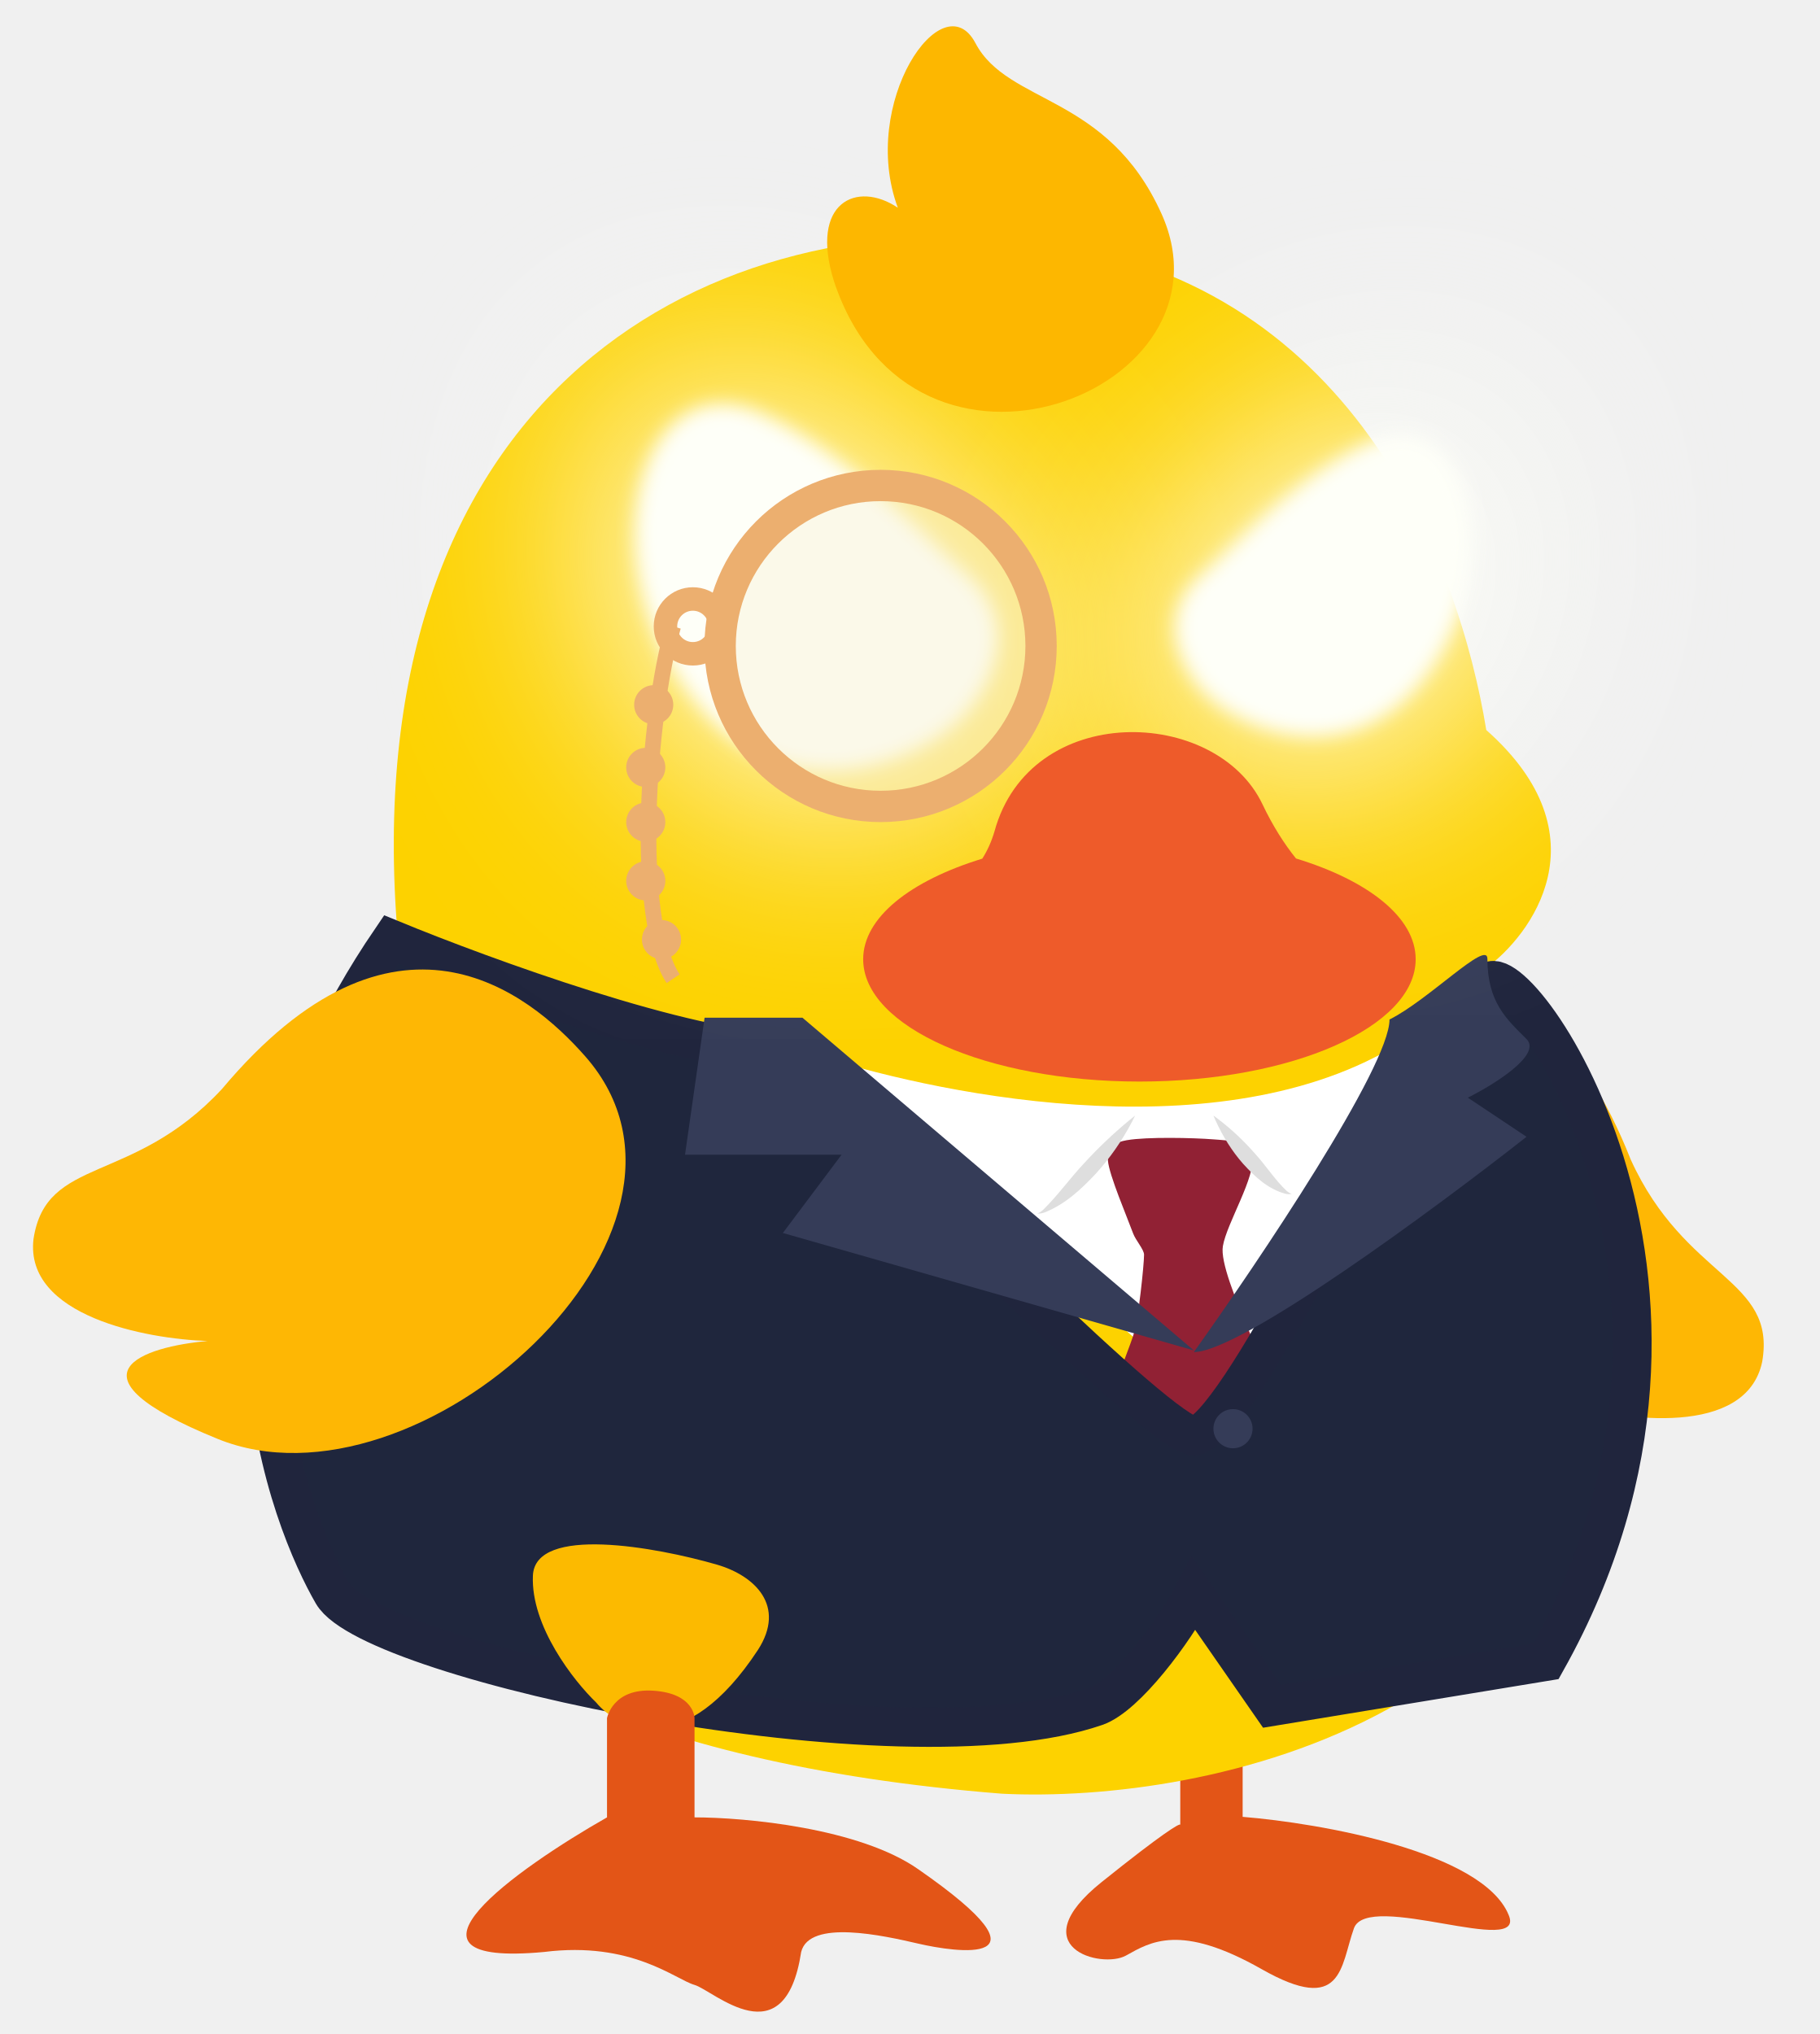
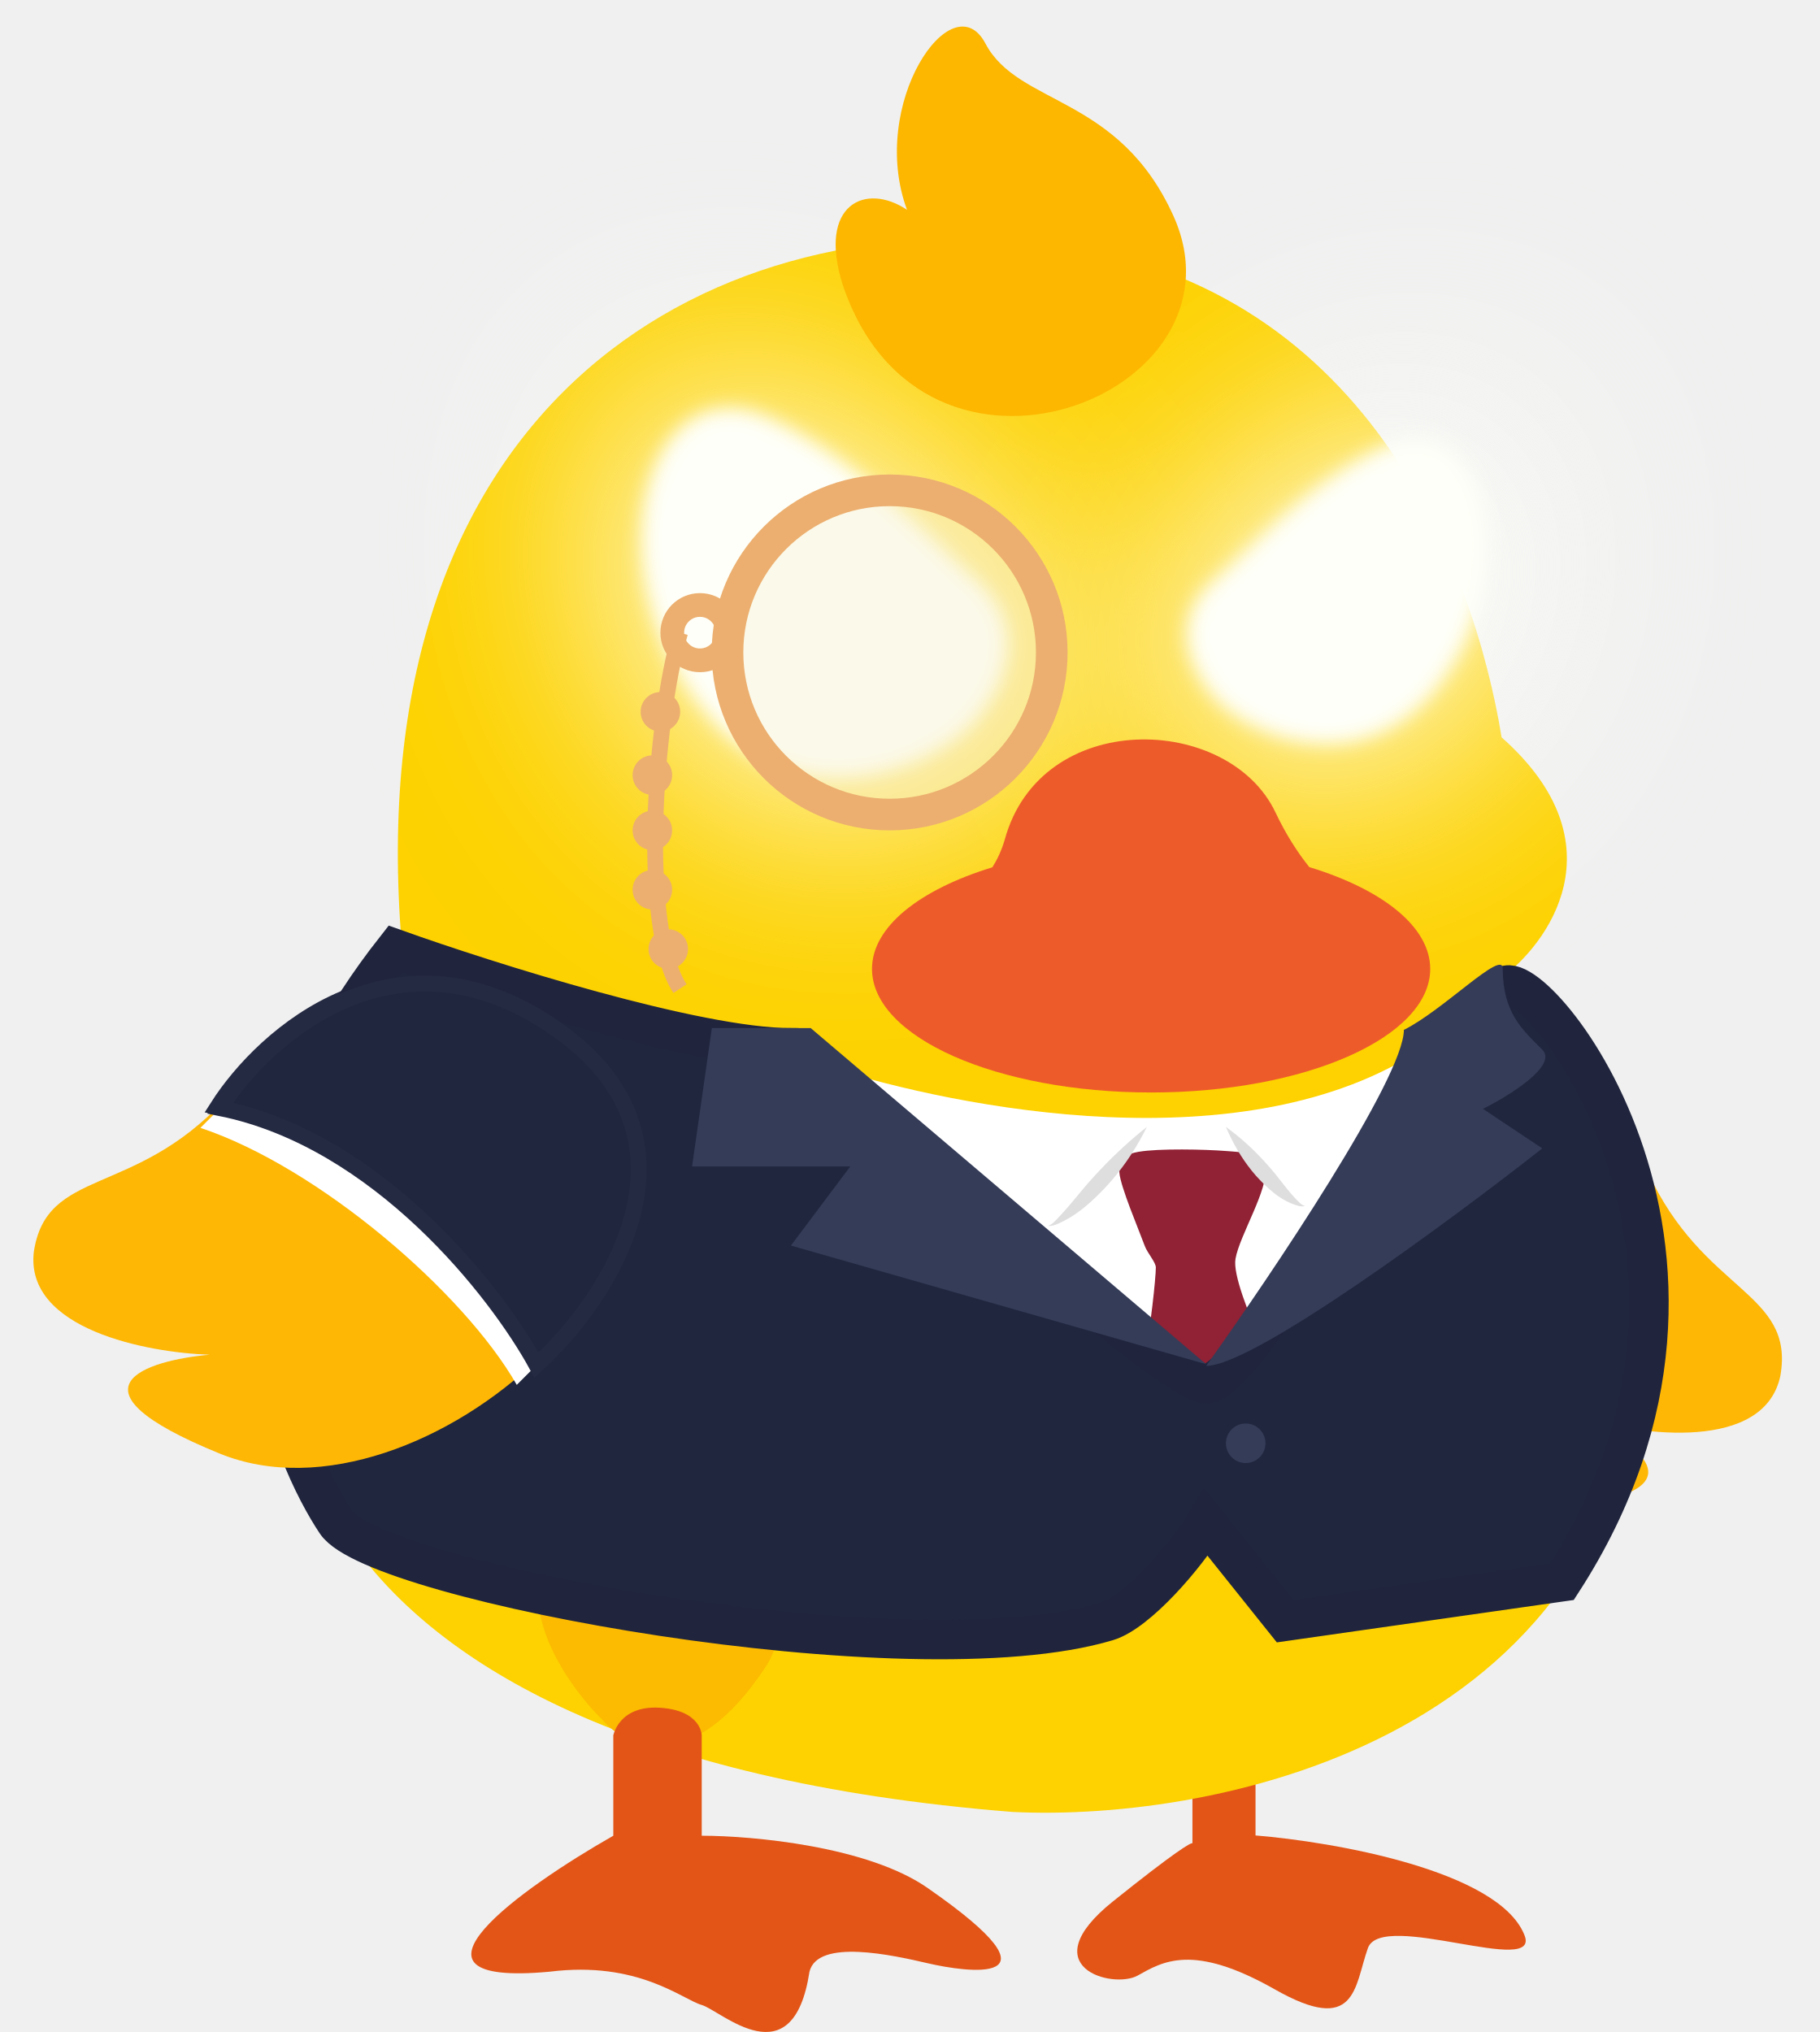
- <svg xmlns="http://www.w3.org/2000/svg" viewBox="0 0 68 76" width="68" height="76" fill="none" overflow="visible">
-   <g id="suit-wing-back" data-upper="">
-     <path d="M60.935 43.333C57.251 34.019 51.223 36.261 48.435 37.891C40.934 42.276 48.915 56.31 56.955 55.788C63.388 55.37 60.645 53.379 58.47 52.436C60.682 53.094 65.253 53.704 65.845 50.881C66.387 47.762 62.974 47.814 60.935 43.333Z" fill="#FEB704" />
-   </g>
-   <g id="suit-foot-back">
-     <path d="M46.432 67.886V63.516L44.101 63.719V68.178C44.068 68.127 43.457 68.484 41.161 70.325C38.119 72.764 41.161 73.577 42.073 73.069C42.986 72.561 44.101 71.85 47.142 73.577C50.184 75.305 50.082 73.476 50.589 72.053C51.096 70.63 57.078 73.171 56.368 71.545C55.395 69.187 49.339 68.123 46.432 67.886Z" fill="#E35517" />
-   </g>
-   <g id="suit-layer-2" data-upper="">
-     <path d="M38.569 8.989C50.527 10.317 54.513 21.011 55.535 27.277C60.031 31.262 57.17 34.974 55.535 36.166C57.306 36.779 60.849 40.171 60.849 48.836C60.44 64.284 45.076 67.397 37.445 67.022C9.136 64.774 9.033 49.653 12.406 46.588C11.425 40.376 13.632 36.234 14.859 34.94C13.224 15.323 25.692 7.558 38.569 8.989Z" fill="#FDD200" />
-   </g>
-   <g id="suit-layer-3" data-upper="">
-     <path d="M52.652 38.757C46.071 43.145 35.346 40.951 30.714 39.489L45.339 52.651C48.264 52.066 51.433 42.901 52.652 38.757Z" fill="white" />
-   </g>
-   <g id="suit-layer-4" data-upper="">
-     <path d="M42.116 42.602C42.839 42.475 44.582 42.511 45.353 42.573C45.82 42.611 46.722 42.633 46.802 43.144C46.931 43.979 45.839 45.696 45.693 46.562C45.498 47.711 47.898 52.098 48.195 53.593C48.233 53.785 48.287 53.955 48.254 54.158C48.206 54.447 44.924 56.992 44.608 57.039C44.127 57.109 43.201 57.068 42.843 56.682C42.552 56.368 41.006 54.531 40.961 54.286C40.834 53.61 42.105 50.698 42.376 49.798C42.535 49.272 42.749 47.249 42.748 46.881C42.748 46.69 42.435 46.345 42.34 46.088C42.114 45.474 41.442 43.903 41.399 43.372C41.356 42.841 41.648 42.684 42.118 42.6L42.116 42.602Z" fill="#912134" />
-   </g>
-   <g id="suit-layer-5" data-upper="">
-     <path d="M29.251 39.316C25.741 39.316 18.038 36.506 14.626 35.101C6.582 46.902 10.97 57.017 12.432 59.546C13.895 62.075 33.639 66.289 40.951 63.76C42.072 63.373 43.876 60.951 44.607 59.546L47.532 63.76L57.77 62.075C65.814 47.745 56.307 35.101 55.576 36.787C54.991 38.136 53.382 39.035 52.651 39.316C51.92 41.844 46.07 53.645 44.607 53.645C43.437 53.645 33.882 44.092 29.251 39.316Z" fill="#1F263D" stroke-width="1.462" stroke="#20253D" />
-   </g>
-   <g id="suit-layer-6" data-upper="">
-     <path d="M25.596 43.145L26.327 38.026H29.983L44.608 50.458L29.252 46.07L31.446 43.145H25.596Z" fill="#353C58" />
-   </g>
-   <g id="suit-layer-7" data-upper="">
-     <path d="M55.577 35.825C55.577 35.101 53.383 37.363 51.92 38.093C51.92 39.851 47.045 47.11 44.608 50.52C46.363 50.52 53.627 45.158 57.039 42.476L54.845 41.014C55.82 40.528 57.624 39.409 57.039 38.824C56.308 38.093 55.577 37.461 55.577 35.825Z" fill="#353C58" />
-   </g>
-   <g id="suit-layer-8" data-upper="">
-     <circle cx="46.071" cy="53.383" r="0.731" fill="#353C58" />
-   </g>
-   <g id="suit-layer-9" data-upper="">
-     <path d="M42.415 41.682C42.347 41.736 42.276 41.794 42.208 41.85C41.592 42.357 41.028 42.896 40.505 43.468C39.974 44.032 39.524 44.67 38.975 45.207C38.911 45.261 38.844 45.317 38.758 45.339C38.847 45.356 38.942 45.331 39.029 45.304C39.804 44.997 40.398 44.435 40.937 43.863C41.47 43.279 41.922 42.629 42.295 41.92C42.335 41.842 42.377 41.761 42.415 41.682Z" fill="#DEDEDE" />
-   </g>
-   <g id="suit-layer-10" data-upper="">
-     <path d="M45.339 41.682C45.397 41.724 45.456 41.768 45.513 41.811C46.03 42.203 46.484 42.639 46.893 43.104C47.31 43.561 47.64 44.09 48.085 44.506C48.139 44.548 48.194 44.587 48.264 44.608C48.194 44.627 48.116 44.622 48.04 44.608C47.369 44.429 46.88 43.956 46.454 43.491C46.032 43.012 45.696 42.47 45.426 41.88C45.397 41.816 45.367 41.748 45.339 41.682Z" fill="#DEDEDE" />
-   </g>
-   <g id="suit-wing-front" data-upper="">
-     <path d="M8.293 40.691C14.73 33.017 19.741 37.048 21.872 39.475C27.605 46.004 15.6 56.8 8.136 53.765C2.164 51.337 5.396 50.314 7.758 50.106C5.451 50.032 0.921 49.167 1.251 46.302C1.721 43.171 4.944 44.298 8.293 40.691Z" fill="#FEB704" />
-   </g>
-   <g id="suit-eye-left-glow" data-upper="">
-     <g filter="url(#suit-filter0_f_858_13619)">
-       <path d="M28.026 14.328C31.806 16.011 35.428 20.051 36.953 21.327C39.465 23.429 38.302 26.113 36.953 27.602C35.167 29.572 29.288 32.042 25.288 27.119C20.289 20.965 22.697 11.956 28.026 14.328Z" fill="#FEFFF8" />
+ <svg xmlns="http://www.w3.org/2000/svg" width="46.017" height="51.388" viewBox="0 0 46.017 51.388" fill="none" overflow="visible">
+   <g id="suit-Minduck___Business_________">
+     <g id="suit-wing-back">
+       <g id="suit-Wings_Far_3" transform="translate(28.7228 22.8427)">
+         <path id="suit-Wings_Far_4" transform="translate(8.31999 1.45672e-06) rotate(52.4352)" d="M8.197 0.474C1.613 -1.412 0.316 2.79 0.037 4.98C-0.714 10.873 10.22 12.399 13.289 7.823C15.743 4.162 13.521 4.819 12.103 5.604C13.382 4.68 15.618 2.457 14.335 0.96C12.87 -0.635 11.475 1.237 8.197 0.474Z" fill="#FEB704" />
+       </g>
+     </g>
+     <g id="suit-foot-back">
+       <g id="suit-Legs_Right_2" transform="translate(27.241 43.4293)">
+         <path id="suit-RightFootAndAnkle_2" transform="matrix(-1 0 0 1 11.3408 -2.99112e-06)" d="M6.833 2.988V0L8.428 0.139V3.187C8.45 3.152 8.868 3.397 10.438 4.656C12.518 6.323 10.438 6.879 9.814 6.532C9.19 6.184 8.428 5.698 6.348 6.879C4.269 8.061 4.338 6.81 3.991 5.837C3.645 4.864 -0.445 6.601 0.04 5.49C0.705 3.877 4.846 3.15 6.833 2.988Z" fill="#E35517" />
+       </g>
+     </g>
+     <g data-upper="">
+       <g id="suit-Body_3" transform="translate(7.46253 6.02878)">
+         <path id="suit-Body_4" transform="matrix(-1 0 0 1 34.143 -2.03211e-06)" d="M15.234 0.113C7.058 1.021 4.333 8.333 3.634 12.618C0.559 15.343 2.516 17.881 3.634 18.696C2.422 19.115 0 21.434 0 27.359C0.28 37.922 10.785 40.05 16.002 39.794C35.359 38.257 35.429 27.918 33.123 25.822C33.794 21.574 32.284 18.743 31.446 17.858C32.564 4.445 24.038 -0.865 15.234 0.113Z" fill="#FDD200" />
+       </g>
+     </g>
+     <g id="suit-Eyes_2" transform="translate(15.4177 9.5311)">
+       <g id="suit-eye-left-glow">
+         <g id="suit-LeftEye_Glow_2" filter="url(#suit-filter4_f_986_33961)" transform="matrix(-1 0 0 1 10.8583 6.90169e-06)">
+           <path d="M7.115 0.266C4.531 1.417 2.054 4.179 1.012 5.051C-0.706 6.488 0.089 8.324 1.012 9.342C2.232 10.688 6.253 12.378 8.987 9.011C12.405 4.804 10.759 -1.356 7.115 0.266Z" id="suit-LeftEye_Glow_2_bg_0" fill="#FEFFF8">
+ </path>
+         </g>
+       </g>
+       <g id="suit-eye-right-glow">
+         <g id="suit-RightEye_Glow_2" filter="url(#suit-filter5_f_986_33961)" transform="translate(13.5145 0.476513)">
+           <path d="M6.404 0.24C4.078 1.276 1.848 3.766 0.91 4.552C-0.635 5.847 0.08 7.501 0.91 8.418C2.009 9.631 5.627 11.153 8.088 8.12C11.165 4.329 9.683 -1.222 6.404 0.24Z" id="suit-RightEye_Glow_2_bg_0" fill="#FEFFF8">
+ </path>
+         </g>
+       </g>
+       <g id="suit-eye-left">
+         <g id="suit-LeftEye_2" filter="url(#suit-filter6_f_986_33961)" transform="matrix(-1 0 0 1 10.0613 0.781246)">
+           <path d="M6.065 0.226C3.862 1.206 1.751 3.559 0.862 4.302C-0.602 5.526 0.076 7.089 0.862 7.956C1.903 9.103 5.33 10.541 7.661 7.675C10.575 4.091 9.171 -1.155 6.065 0.226Z" id="suit-LeftEye_2_bg_0" fill="#FEFFF8">
+ </path>
+         </g>
+       </g>
+       <g id="suit-eye-right">
+         <g id="suit-RightEye_2" filter="url(#suit-filter7_f_986_33961)" transform="translate(14.5925 1.56249)">
+           <path d="M4.981 0.187C3.171 0.996 1.438 2.939 0.708 3.552C-0.494 4.563 0.062 5.854 0.708 6.57C1.563 7.517 4.377 8.705 6.291 6.338C8.684 3.378 7.531 -0.954 4.981 0.187Z" id="suit-RightEye_2_bg_0" fill="#FEFFF8">
+ </path>
+         </g>
+       </g>
+     </g>
+     <g id="suit-beak">
+       <g id="suit-Beak_3" transform="translate(22.0509 18.7001)">
+         <path id="suit-Beak_4" transform="matrix(-1 0 0 1 14.1157 -7.1937e-06)" d="M3.913 1.845C5.101 -0.655 9.853 -0.794 10.761 2.54C10.839 2.805 10.947 3.035 11.072 3.233C12.911 3.797 14.116 4.738 14.116 5.803C14.116 7.529 10.956 8.928 7.058 8.928C3.16 8.928 0 7.529 0 5.803C0 4.735 1.211 3.792 3.058 3.228C3.354 2.859 3.648 2.404 3.913 1.845Z" fill="#EE5B2A" />
+       </g>
+     </g>
+     <g id="suit-crest">
+       <g id="suit-HeadTuft_3" transform="translate(20.4035)">
+         <path id="suit-HeadTuft_4" transform="matrix(-0.990133 0.14013 0.14013 0.990133 8.64622 0)" d="M4.244 0.511C3.64 2.195 1.088 2.26 0.147 5.498C-1.235 10.259 7.536 12.364 8.677 6.017C9.013 3.944 7.737 3.555 6.797 4.397C7.401 1.612 4.849 -1.173 4.244 0.511Z" fill="#FDB700" />
+       </g>
+     </g>
+     <g id="suit-monocle" data-upper="">
+       <g id="suit-Gold_Glasses___Original_IP_2" transform="translate(15.9966 11.9998)">
+         <circle id="suit-Ellipse_1804_2" transform="translate(1.99988 2.98509e-05)" cx="4.5" cy="4.5" r="4.1" fill="#FAF2D8" fill-opacity="0.45" stroke="#ECAF6F" stroke-width="0.8" />
+         <circle id="suit-Ellipse_1805_2" transform="translate(0.703159 2.99996)" cx="1" cy="1" r="0.7" stroke="#ECAF6F" stroke-width="0.6" />
+         <g id="suit-Group_1940698513_2" transform="translate(4.40169e-05 4.00154)">
+           <path id="suit-Vector_303_2" transform="translate(0.570282 -4.2644e-05)" d="M0.63 0C-0.037 2.333 -0.367 7.5 0.629 9" stroke="#ECAF6F" stroke-width="0.4" />
+           <path id="suit-Ellipse_1806_2" transform="translate(0.402349 7.49985)" d="M1 0.5C1 0.776 0.776 1 0.5 1C0.224 1 0 0.776 0 0.5C0 0.224 0.224 0 0.5 0C0.776 0 1 0.224 1 0.5Z" fill="#ECAF6F" />
+           <path id="suit-Ellipse_1807_2" transform="translate(4.40169e-05 5.99989)" d="M1 0.5C1 0.776 0.776 1 0.5 1C0.224 1 0 0.776 0 0.5C0 0.224 0.224 0 0.5 0C0.776 0 1 0.224 1 0.5Z" fill="#ECAF6F" />
+           <path id="suit-Ellipse_1808_2" transform="translate(4.40169e-05 4.49993)" d="M1 0.5C1 0.776 0.776 1 0.5 1C0.224 1 0 0.776 0 0.5C0 0.224 0.224 0 0.5 0C0.776 0 1 0.224 1 0.5Z" fill="#ECAF6F" />
+           <path id="suit-Ellipse_1809_2" transform="translate(4.40169e-05 3.10146)" d="M1 0.5C1 0.776 0.776 1 0.5 1C0.224 1 0 0.776 0 0.5C0 0.224 0.224 0 0.5 0C0.776 0 1 0.224 1 0.5Z" fill="#ECAF6F" />
+           <path id="suit-Ellipse_1810_2" transform="translate(0.203033 1.49992)" d="M1 0.5C1 0.776 0.776 1 0.5 1C0.224 1 0 0.776 0 0.5C0 0.224 0.224 0 0.5 0C0.776 0 1 0.224 1 0.5Z" fill="#ECAF6F" />
+         </g>
+       </g>
+     </g>
+     <g id="suit-foot-front">
+       <g id="suit-LeftLegAndFoot_2" transform="translate(11.918 39.4493)">
+         <g id="suit-Legs_Left_2">
+           <path id="suit-LeftHipJoint_2" transform="matrix(-1 0 0 1 7.72781 4.39074e-06)" d="M6.03 0.798C5.974 -0.497 2.876 0.071 1.333 0.516C0.359 0.798 -0.447 1.572 0.282 2.699C2.132 5.514 3.81 4.763 4.418 4.036C4.979 3.496 6.086 2.093 6.03 0.798Z" fill="#FCBA00" />
+           <path id="suit-LeftFoot_2" transform="matrix(-1 0 0 1 13.3918 3.73426)" d="M9.801 3.241V0.706C9.801 0.706 9.661 -0.066 8.613 0.005C7.565 0.075 7.565 0.706 7.565 0.706V3.241C6.284 3.241 3.345 3.507 1.836 4.574C-1.797 7.1 0.928 6.679 1.836 6.469C2.744 6.258 4.631 5.837 4.84 6.679C5.259 9.416 7.076 7.662 7.565 7.521C8.054 7.381 9.172 6.399 11.408 6.679C15.655 7.072 12.106 4.551 9.801 3.241Z" fill="#E35517" />
+         </g>
+       </g>
+     </g>
+     <g data-upper="">
+       <g id="suit-Suit_Torso___Exact_IP_2" transform="translate(5.00112 23.9996)">
+         <path id="suit-Shirt_Collar_2" transform="translate(15.9995 2.49999)" d="M15 0C10.5 3 3.167 1.5 0 0.5L10 9.5C12 9.1 14.166 2.833 15 0Z" fill="white" />
+         <path id="suit-Tie_2" transform="translate(22.9992 5.07023)" d="M0.796 0.058C1.29 -0.029 2.482 -0.004 3.01 0.039C3.329 0.064 3.946 0.08 4 0.429C4.089 1 3.342 2.174 3.242 2.766C3.109 3.552 4.75 6.551 4.953 7.573C4.978 7.705 5.015 7.821 4.993 7.96C4.96 8.158 2.716 9.898 2.5 9.93C2.171 9.978 1.538 9.949 1.293 9.685C1.094 9.471 0.037 8.215 0.006 8.047C-0.081 7.585 0.789 5.594 0.974 4.979C1.082 4.619 1.229 3.236 1.228 2.984C1.228 2.853 1.014 2.618 0.949 2.442C0.795 2.022 0.335 0.948 0.306 0.585C0.277 0.222 0.476 0.114 0.797 0.057L0.796 0.058Z" fill="#912134" />
+         <g id="suit-Suit_Jacket_2">
+           <g id="suit-Suit_Sleeve_Near___Jacket_Integrated_2" transform="translate(5.34058e-05 0.843002)">
+             <path id="suit-Shirt_Cuff_Near_3" transform="translate(0 2.64844)" d="M1 0L0 1C3 2 6.667 5.167 8 7.5L8.5 7C8.5 4.2 3.5 1.167 1 0Z" fill="white" />
+             <path id="suit-Jacket_Sleeve_Near_3" transform="translate(0.5)" d="M8.5 1.15C4.5 -1.65 1.167 1.316 0 3.15C4 3.951 7 7.816 8 9.648C9.833 7.982 12.5 3.95 8.5 1.15Z" fill="#1F263D" stroke="#252A43" stroke-width="0.4" />
+           </g>
+           <path id="suit-Jacket_Body_2" transform="translate(1.78088)" d="M13.218 2.5C10.818 2.5 5.551 0.833 3.218 0C-2.282 7 0.718 13 1.718 14.5C2.718 16 16.218 18.5 21.218 17C21.984 16.77 23.218 15.333 23.718 14.5L25.718 17L32.718 16C38.218 7.5 31.718 0 31.218 1C30.818 1.8 29.718 2.333 29.218 2.5C28.718 4 24.718 11 23.718 11C22.918 11 16.385 5.333 13.218 2.5Z" fill="#1F263D" stroke="#20253D" stroke-width="1" />
+           <path id="suit-Lapel_Near_2" transform="translate(12.4995 2.00003)" d="M0 3.5L0.5 0H3L13 8.5L2.5 5.5L4 3.5H0Z" fill="#353C58" />
+           <path id="suit-Lapel_Far_2" transform="translate(25.4992 0.398487)" d="M7.5 0.096C7.5 -0.398 6 1.148 5 1.647C5 2.849 1.667 7.813 0 10.144C1.2 10.144 6.167 6.478 8.5 4.644L7 3.644C7.667 3.312 8.9 2.547 8.5 2.147C8 1.647 7.5 1.215 7.5 0.096Z" fill="#353C58" />
+           <circle id="suit-Jacket_Button_2" transform="translate(25.9993 11.9999)" cx="0.5" cy="0.5" r="0.5" fill="#353C58" />
+         </g>
+         <path id="suit-Collar_Guide_Left_2" transform="translate(21.4994 4.49999)" d="M2.5 0C2.454 0.037 2.405 0.076 2.359 0.114C1.937 0.461 1.552 0.83 1.194 1.221C0.832 1.606 0.524 2.042 0.148 2.41C0.104 2.447 0.059 2.485 0 2.5C0.061 2.512 0.126 2.495 0.185 2.476C0.715 2.266 1.121 1.882 1.489 1.491C1.854 1.092 2.163 0.647 2.418 0.162C2.446 0.109 2.474 0.053 2.5 0Z" fill="#DEDEDE" />
+         <path id="suit-Collar_Guide_Right_2" transform="matrix(-1 0 0 1 27.9992 4.49999)" d="M2 0C1.96 0.028 1.92 0.059 1.881 0.088C1.528 0.356 1.217 0.654 0.938 0.972C0.652 1.284 0.427 1.646 0.122 1.931C0.086 1.96 0.048 1.986 0 2C0.048 2.013 0.102 2.01 0.153 2C0.612 1.878 0.947 1.555 1.238 1.237C1.526 0.909 1.756 0.538 1.94 0.135C1.96 0.091 1.981 0.045 2 0Z" fill="#DEDEDE" />
+       </g>
+     </g>
+     <g id="suit-wing-front">
+       <g id="suit-Wings_Near_3" transform="translate(-0.000140731 22.8427)">
+         <path id="suit-Wings_Near_4" transform="matrix(-0.828782 0.559572 0.559572 0.828782 12.1988 1.45672e-06)" d="M8.197 0.474C1.613 -1.412 0.316 2.79 0.037 4.98C-0.714 10.873 10.22 12.399 13.289 7.823C15.743 4.162 13.521 4.819 12.103 5.604C13.382 4.68 15.618 2.457 14.335 0.96C12.87 -0.635 11.475 1.237 8.197 0.474Z" fill="#FEB704" />
+         <g id="suit-Suit_Sleeve_Near_2" transform="translate(5.06773 2.03125)">
+           <path id="suit-Shirt_Cuff_Near_4" transform="translate(0 2.64844)" d="M1 0L0 1C3 2 6.667 5.167 8 7.5L8.5 7C8.5 4.2 3.5 1.167 1 0Z" fill="white" />
+           <path id="suit-Jacket_Sleeve_Near_4" transform="translate(0.5)" d="M8.5 1.15C4.5 -1.65 1.167 1.316 0 3.15C4 3.951 7 7.816 8 9.648C9.833 7.982 12.5 3.95 8.5 1.15Z" fill="#1F263D" stroke="#252A43" stroke-width="0.4" />
+         </g>
+       </g>
    </g>
  </g>
-   <g id="suit-eye-right-glow" data-upper="">
-     <g filter="url(#suit-filter1_f_858_13619)">
-       <path d="M51.682 14.987C48.28 16.503 45.02 20.144 43.648 21.293C41.388 23.187 42.434 25.606 43.648 26.948C45.255 28.723 50.547 30.949 54.146 26.512C58.645 20.967 56.479 12.849 51.682 14.987Z" fill="#FEFFF8" />
-     </g>
-   </g>
-   <g id="suit-eye-left" data-upper="">
-     <g filter="url(#suit-filter2_f_858_13619)">
-       <path d="M28.396 15.413C31.618 16.846 34.706 20.287 36.005 21.373C38.147 23.164 37.155 25.45 36.005 26.717C34.484 28.395 29.471 30.499 26.062 26.306C21.801 21.065 23.853 13.393 28.396 15.413Z" fill="#FEFFF8" />
-     </g>
-   </g>
-   <g id="suit-eye-right" data-upper="">
-     <g filter="url(#suit-filter3_f_858_13619)">
-       <path d="M51.178 16.498C48.532 17.682 45.996 20.523 44.929 21.42C43.171 22.898 43.985 24.787 44.929 25.833C46.179 27.219 50.295 28.956 53.094 25.494C56.593 21.166 54.908 14.829 51.178 16.498Z" fill="#FEFFF8" />
-     </g>
-   </g>
-   <g id="suit-beak" data-upper="">
-     <path d="M47.174 30.054C45.437 26.398 38.487 26.195 37.158 31.069C37.044 31.458 36.887 31.794 36.704 32.083C34.014 32.908 32.253 34.284 32.253 35.842C32.253 38.366 36.874 40.412 42.575 40.412C48.276 40.412 52.897 38.366 52.897 35.842C52.897 34.28 51.127 32.901 48.425 32.077C47.991 31.537 47.562 30.87 47.174 30.054Z" fill="#EE5B2A" />
-   </g>
-   <g id="suit-foot-front">
-     <path d="M19.912 58.872C19.994 56.978 24.525 57.808 26.781 58.46C28.206 58.872 29.385 60.004 28.319 61.651C25.612 65.769 23.158 64.671 22.27 63.608C21.45 62.818 19.829 60.766 19.912 58.872Z" fill="#FCBA00" />
-     <path d="M22.681 67.906V64.199C22.681 64.199 22.885 63.07 24.418 63.173C25.951 63.276 25.951 64.199 25.951 64.199V67.906C27.824 67.906 32.122 68.296 34.329 69.856C39.643 73.551 35.658 72.935 34.329 72.627C33.001 72.319 30.242 71.703 29.936 72.935C29.323 76.938 26.666 74.372 25.951 74.166C25.235 73.961 23.601 72.524 20.331 72.935C14.118 73.51 19.309 69.822 22.681 67.906Z" fill="#E35517" />
-   </g>
-   <g id="suit-crest" data-upper="">
-     <path d="M36.447 1.61C37.667 3.925 41.377 3.495 43.402 7.992C46.379 14.602 34.11 19.449 31.156 10.491C30.245 7.558 32.013 6.734 33.547 7.761C32.101 3.851 35.226 -0.705 36.447 1.61Z" fill="#FDB700" />
-   </g>
-   <g id="suit-monocle" data-upper="">
-     <circle cx="32.904" cy="24.136" r="5.996" fill="#FAF2D8" fill-opacity="0.45" stroke-width="1.17" stroke="#ECAF6F" />
-   </g>
-   <g id="suit-layer-21" data-upper="">
-     <circle cx="25.889" cy="23.405" r="1.024" stroke-width="0.877" stroke="#ECAF6F" />
-   </g>
-   <g id="suit-layer-22" data-upper="">
-     <path d="M25.153 23.407C24.178 26.82 23.695 34.376 25.152 36.569" stroke-width="0.585" stroke="#ECAF6F" />
-   </g>
-   <g id="suit-layer-23" data-upper="">
-     <path d="M25.449 35.107C25.449 35.511 25.121 35.838 24.717 35.838C24.314 35.838 23.986 35.511 23.986 35.107C23.986 34.703 24.314 34.376 24.717 34.376C25.121 34.376 25.449 34.703 25.449 35.107Z" fill="#ECAF6F" />
-   </g>
-   <g id="suit-layer-24" data-upper="">
-     <path d="M24.86 32.913C24.86 33.317 24.533 33.645 24.129 33.645C23.725 33.645 23.398 33.317 23.398 32.913C23.398 32.509 23.725 32.182 24.129 32.182C24.533 32.182 24.86 32.509 24.86 32.913Z" fill="#ECAF6F" />
-   </g>
-   <g id="suit-layer-25" data-upper="">
-     <path d="M24.86 30.72C24.86 31.123 24.533 31.451 24.129 31.451C23.725 31.451 23.398 31.123 23.398 30.72C23.398 30.316 23.725 29.988 24.129 29.988C24.533 29.988 24.86 30.316 24.86 30.72Z" fill="#ECAF6F" />
-   </g>
-   <g id="suit-layer-26" data-upper="">
-     <path d="M24.86 28.674C24.86 29.078 24.533 29.405 24.129 29.405C23.725 29.405 23.398 29.078 23.398 28.674C23.398 28.27 23.725 27.943 24.129 27.943C24.533 27.943 24.86 28.27 24.86 28.674Z" fill="#ECAF6F" />
-   </g>
-   <g id="suit-layer-27" data-upper="">
-     <path d="M25.157 26.332C25.157 26.736 24.83 27.063 24.426 27.063C24.022 27.063 23.695 26.736 23.695 26.332C23.695 25.928 24.022 25.601 24.426 25.601C24.83 25.601 25.157 25.928 25.157 26.332Z" fill="#ECAF6F" />
-   </g>
  <defs>
-     <filter id="suit-filter0_f_858_13619" x="13.729" y="5.117" width="33.525" height="33.702" filterUnits="userSpaceOnUse" color-interpolation-filters="sRGB">
+     <filter id="suit-filter4_f_986_33961" x="-6.032" y="-6.032" width="22.923" height="23.044" filterUnits="userSpaceOnUse" color-interpolation-filters="sRGB">
      <feFlood flood-opacity="0" result="BackgroundImageFix" />
      <feBlend mode="normal" in="SourceGraphic" in2="BackgroundImageFix" result="shape" />
-       <feGaussianBlur stdDeviation="4.411" result="effect1_foregroundBlur_858_13619" />
+       <feGaussianBlur stdDeviation="3.016" result="effect1_foregroundBlur_986_33961" />
    </filter>
-     <filter id="suit-filter1_f_858_13619" x="33.495" y="5.814" width="31.937" height="32.114" filterUnits="userSpaceOnUse" color-interpolation-filters="sRGB">
+     <filter id="suit-filter5_f_986_33961" x="-6.032" y="-6.032" width="21.837" height="21.958" filterUnits="userSpaceOnUse" color-interpolation-filters="sRGB">
      <feFlood flood-opacity="0" result="BackgroundImageFix" />
      <feBlend mode="normal" in="SourceGraphic" in2="BackgroundImageFix" result="shape" />
-       <feGaussianBlur stdDeviation="4.411" result="effect1_foregroundBlur_858_13619" />
+       <feGaussianBlur stdDeviation="3.016" result="effect1_foregroundBlur_986_33961" />
    </filter>
-     <filter id="suit-filter2_f_858_13619" x="23.024" y="14.376" width="14.948" height="15.086" filterUnits="userSpaceOnUse" color-interpolation-filters="sRGB">
+     <filter id="suit-filter6_f_986_33961" x="-0.483" y="-0.483" width="10.221" height="10.315" filterUnits="userSpaceOnUse" color-interpolation-filters="sRGB">
      <feFlood flood-opacity="0" result="BackgroundImageFix" />
      <feBlend mode="normal" in="SourceGraphic" in2="BackgroundImageFix" result="shape" />
-       <feGaussianBlur stdDeviation="0.353" result="effect1_foregroundBlur_858_13619" />
+       <feGaussianBlur stdDeviation="0.241" result="effect1_foregroundBlur_986_33961" />
    </filter>
-     <filter id="suit-filter3_f_858_13619" x="43.188" y="15.519" width="12.528" height="12.704" filterUnits="userSpaceOnUse" color-interpolation-filters="sRGB">
+     <filter id="suit-filter7_f_986_33961" x="-0.483" y="-0.483" width="8.566" height="8.687" filterUnits="userSpaceOnUse" color-interpolation-filters="sRGB">
      <feFlood flood-opacity="0" result="BackgroundImageFix" />
      <feBlend mode="normal" in="SourceGraphic" in2="BackgroundImageFix" result="shape" />
-       <feGaussianBlur stdDeviation="0.353" result="effect1_foregroundBlur_858_13619" />
+       <feGaussianBlur stdDeviation="0.241" result="effect1_foregroundBlur_986_33961" />
    </filter>
  </defs>
</svg>
